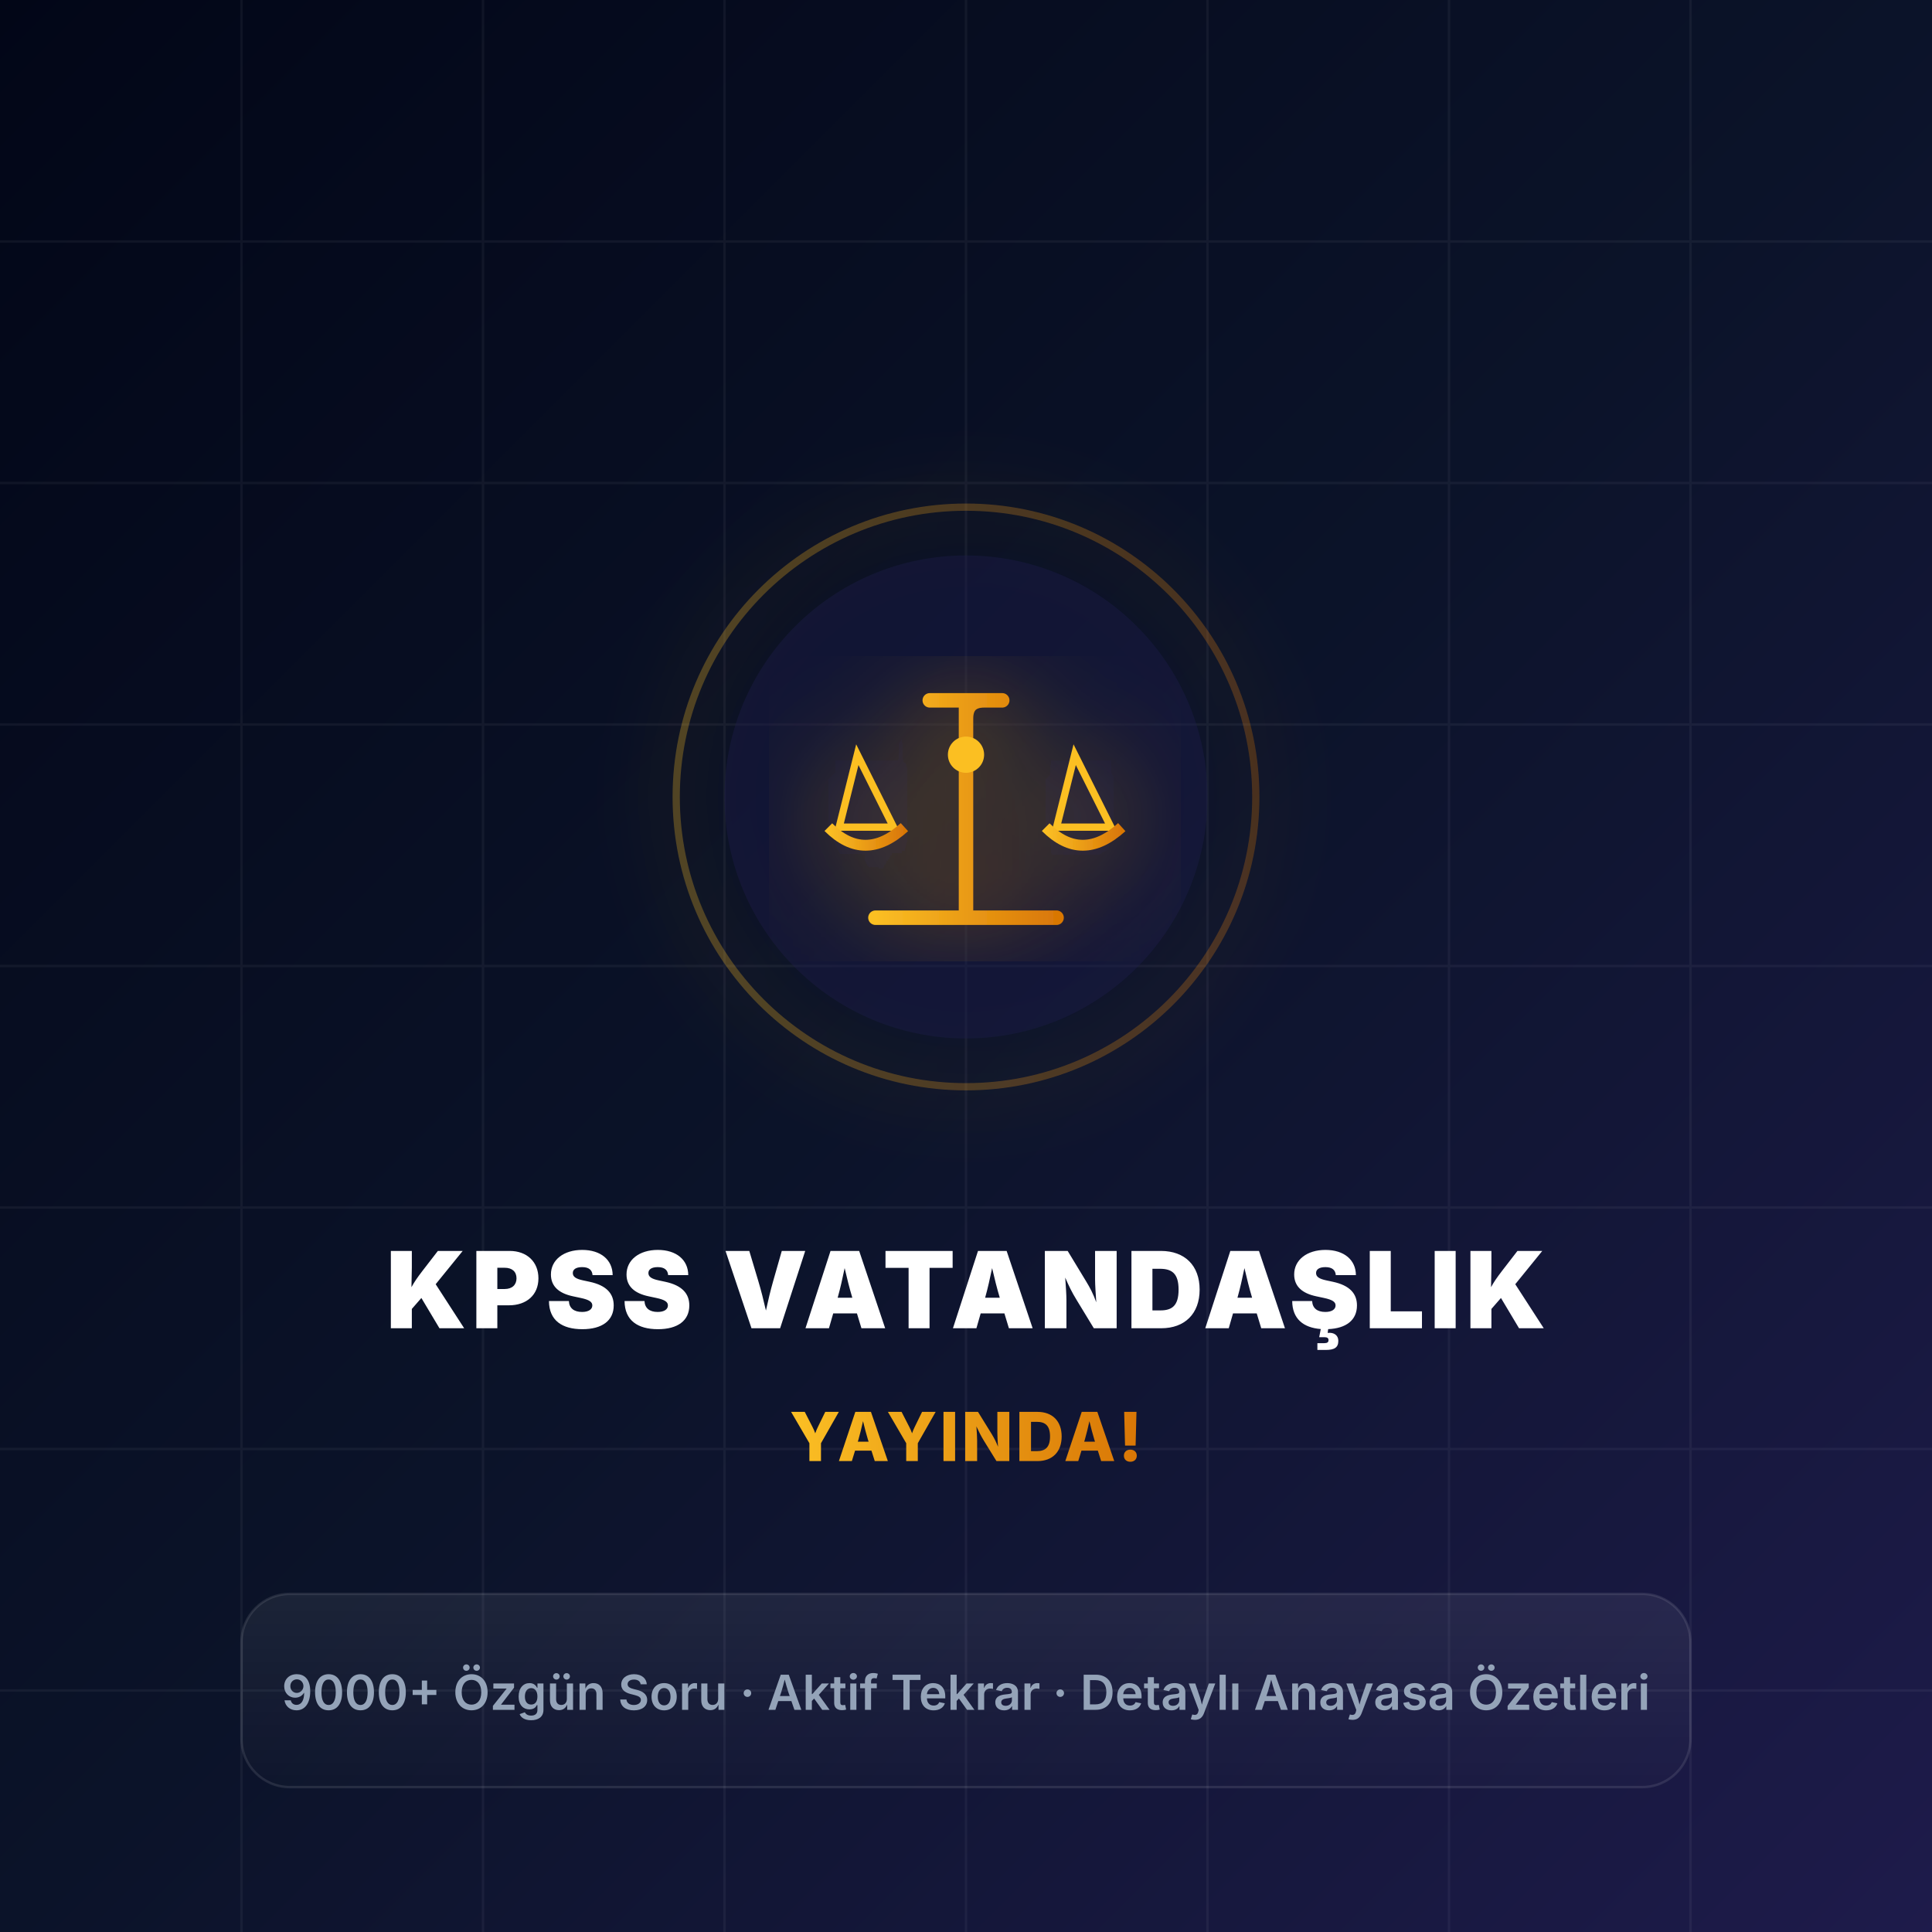
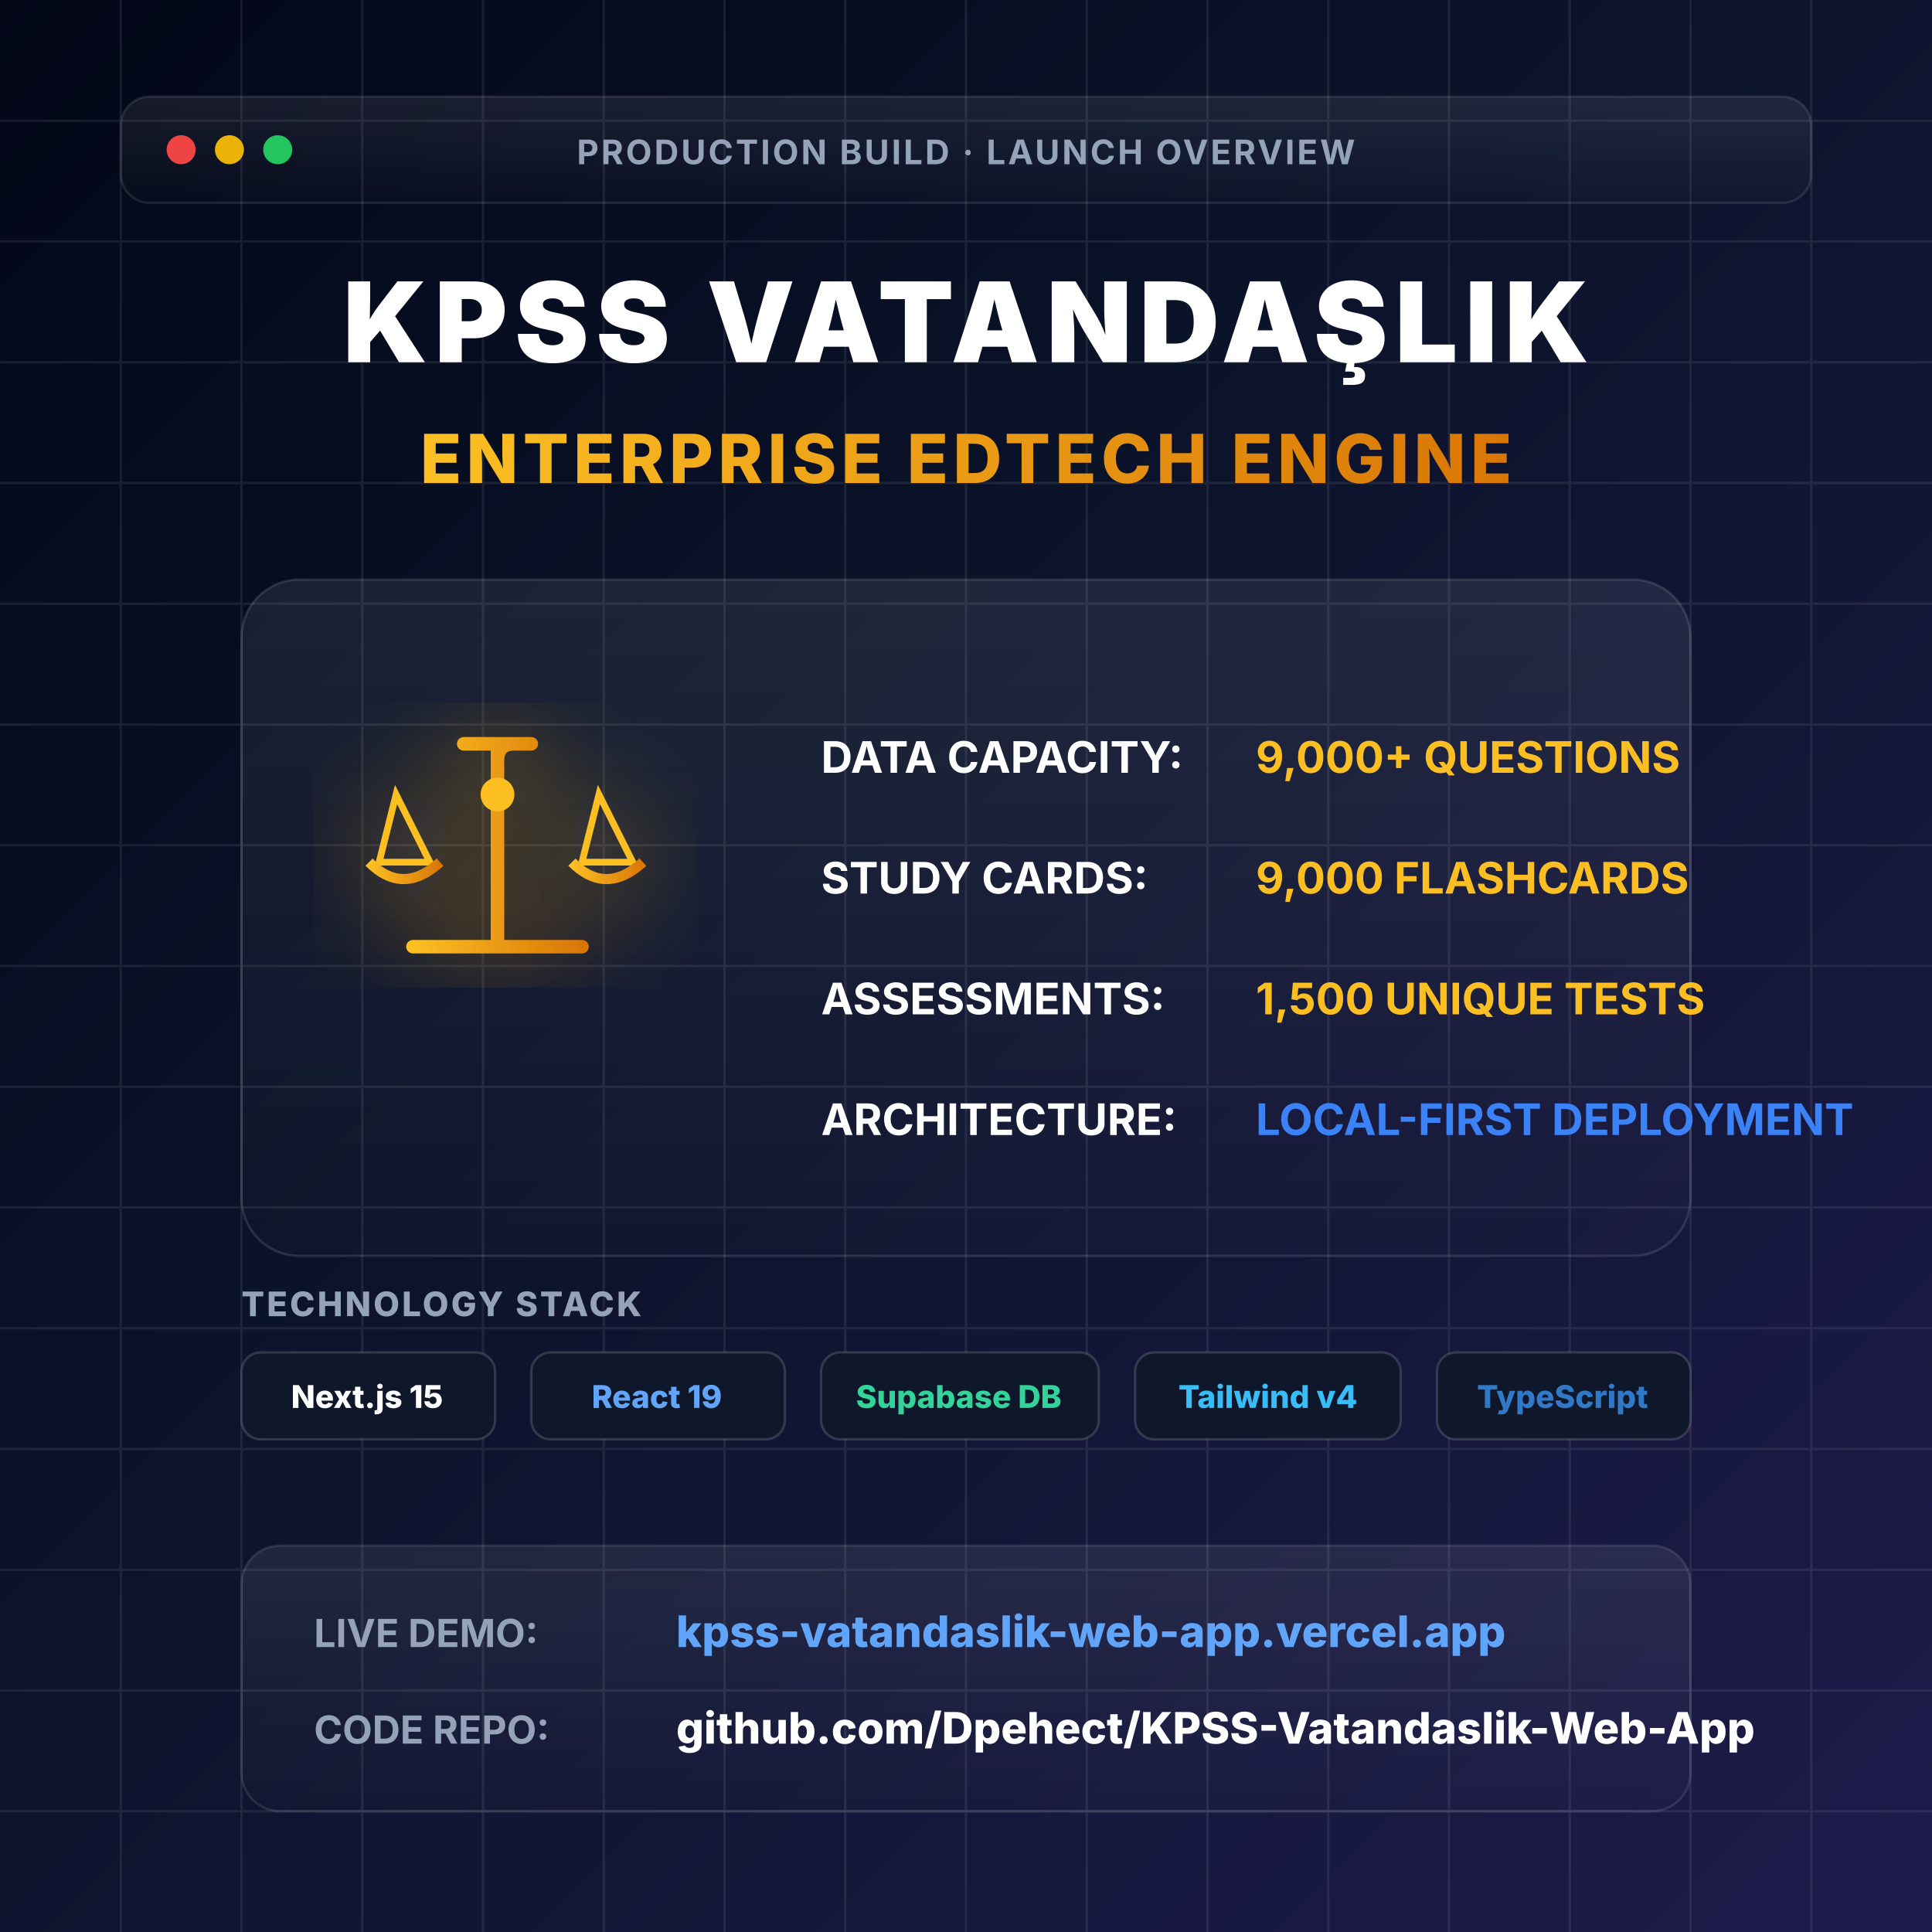
<svg xmlns="http://www.w3.org/2000/svg" viewBox="0 0 800 800" width="100%" height="100%">
  <defs>
    <linearGradient id="bgGrad" x1="0%" y1="0%" x2="100%" y2="100%">
      <stop offset="0%" stop-color="#020617" />
-       <stop offset="50%" stop-color="#0b1329" />
+       <stop offset="40%" stop-color="#0b1329" />
      <stop offset="100%" stop-color="#1e1b4b" />
    </linearGradient>
    <linearGradient id="goldGrad" x1="0%" y1="0%" x2="100%" y2="0%">
      <stop offset="0%" stop-color="#fbbf24" />
      <stop offset="100%" stop-color="#d97706" />
    </linearGradient>
+     <linearGradient id="blueGrad" x1="0%" y1="0%" x2="100%" y2="0%">
+       <stop offset="0%" stop-color="#3b82f6" />
+       <stop offset="100%" stop-color="#1d4ed8" />
+     </linearGradient>
    <linearGradient id="cardGrad" x1="0%" y1="0%" x2="0%" y2="100%">
-       <stop offset="0%" stop-color="rgba(255, 255, 255, 0.07)" />
+       <stop offset="0%" stop-color="rgba(255, 255, 255, 0.08)" />
      <stop offset="100%" stop-color="rgba(255, 255, 255, 0.01)" />
    </linearGradient>
    <filter id="glow" x="-20%" y="-20%" width="140%" height="140%">
      <feGaussianBlur stdDeviation="15" result="blur" />
      <feComposite in="SourceGraphic" in2="blur" operator="over" />
    </filter>
  </defs>
  <rect width="800" height="800" fill="url(#bgGrad)" />
-   <g opacity="0.05">
-     <path d="M 0,100 L 800,100 M 0,200 L 800,200 M 0,300 L 800,300 M 0,400 L 800,400 M 0,500 L 800,500 M 0,600 L 800,600 M 0,700 L 800,700" stroke="#ffffff" stroke-width="1" />
-     <path d="M 100,0 L 100,800 M 200,0 L 200,800 M 300,0 L 300,800 M 400,0 L 400,800 M 500,0 L 500,800 M 600,0 L 600,800 M 700,0 L 700,800" stroke="#ffffff" stroke-width="1" />
+   <g opacity="0.08">
+     <path d="M 0,50 L 800,50 M 0,100 L 800,100 M 0,150 L 800,150 M 0,200 L 800,200 M 0,250 L 800,250 M 0,300 L 800,300 M 0,350 L 800,350 M 0,400 L 800,400 M 0,450 L 800,450 M 0,500 L 800,500 M 0,550 L 800,550 M 0,600 L 800,600 M 0,650 L 800,650 M 0,700 L 800,700 M 0,750 L 800,750" stroke="#ffffff" stroke-width="1" />
+     <path d="M 50,0 L 50,800 M 100,0 L 100,800 M 150,0 L 150,800 M 200,0 L 200,800 M 250,0 L 250,800 M 300,0 L 300,800 M 350,0 L 350,800 M 400,0 L 400,800 M 450,0 L 450,800 M 500,0 L 500,800 M 550,0 L 550,800 M 600,0 L 600,800 M 650,0 L 650,800 M 700,0 L 700,800 M 750,0 L 750,800" stroke="#ffffff" stroke-width="1" />
  </g>
-   <circle cx="400" cy="330" r="120" fill="none" stroke="url(#goldGrad)" stroke-width="3" opacity="0.3" filter="url(#glow)" />
-   <circle cx="400" cy="330" r="100" fill="#1e1b4b" opacity="0.4" />
-   <g transform="translate(340, 260) scale(1.5)" filter="url(#glow)">
-     <path d="M 15,80 L 65,80 M 40,80 L 40,20 M 40,25 Q 40,20 45,20 L 50,20 M 30,20 L 50,20" stroke="url(#goldGrad)" stroke-width="4" stroke-linecap="round" fill="none" />
-     <path d="M 10,35 L 70,35" stroke="url(#goldGrad)" stroke-width="4" stroke-linecap="round" fill="none" />
-     <circle cx="40" cy="35" r="5" fill="#fbbf24" />
-     <path d="M 10,35 L 5,55 L 20,55 Z" stroke="#fbbf24" stroke-width="2" fill="none" />
-     <path d="M 2,55 Q 12,65 23,55" stroke="url(#goldGrad)" stroke-width="3" fill="none" />
-     <path d="M 70,35 L 65,55 L 80,55 Z" stroke="#fbbf24" stroke-width="2" fill="none" />
-     <path d="M 62,55 Q 72,65 83,55" stroke="url(#goldGrad)" stroke-width="3" fill="none" />
-   </g>
-   <text x="400" y="550" text-anchor="middle" font-family="'Inter', system-ui, sans-serif" font-size="44" font-weight="900" fill="#ffffff" letter-spacing="2">
+   <rect x="50" y="40" width="700" height="44" rx="12" fill="url(#cardGrad)" stroke="rgba(255, 255, 255, 0.1)" stroke-width="1" />
+   <circle cx="75" cy="62" r="6" fill="#ef4444" />
+   <circle cx="95" cy="62" r="6" fill="#eab308" />
+   <circle cx="115" cy="62" r="6" fill="#22c55e" />
+   <text x="400" y="68" text-anchor="middle" font-family="'Inter', system-ui, sans-serif" font-size="14" font-weight="700" fill="#94a3b8" letter-spacing="1">
+     PRODUCTION BUILD · LAUNCH OVERVIEW
+   </text>
+   <text x="400" y="150" text-anchor="middle" font-family="'Inter', system-ui, sans-serif" font-size="46" font-weight="900" fill="#ffffff" letter-spacing="3">
    KPSS VATANDAŞLIK
  </text>
-   <text x="400" y="605" text-anchor="middle" font-family="'Inter', system-ui, sans-serif" font-size="28" font-weight="800" fill="url(#goldGrad)" letter-spacing="1">
-     YAYINDA!
+   <text x="400" y="200" text-anchor="middle" font-family="'Inter', system-ui, sans-serif" font-size="28" font-weight="800" fill="url(#goldGrad)" letter-spacing="2">
+     ENTERPRISE EDTECH ENGINE
  </text>
-   <rect x="100" y="660" width="600" height="80" rx="20" fill="url(#cardGrad)" stroke="rgba(255,255,255,0.1)" stroke-width="1" />
-   <text x="400" y="708" text-anchor="middle" font-family="'Inter', system-ui, sans-serif" font-size="20" font-weight="600" fill="#94a3b8">
-     9000+ Özgün Soru · Aktif Tekrar · Detaylı Anayasa Özetleri
-   </text>
+   <g transform="translate(100, 240)">
+     <rect x="0" y="0" width="600" height="280" rx="24" fill="url(#cardGrad)" stroke="rgba(255, 255, 255, 0.12)" stroke-width="1" />
+     <g transform="translate(50, 40) scale(1.4)" filter="url(#glow)">
+       <path d="M 15,80 L 65,80 M 40,80 L 40,20 M 40,25 Q 40,20 45,20 L 50,20 M 30,20 L 50,20" stroke="url(#goldGrad)" stroke-width="4" stroke-linecap="round" fill="none" />
+       <path d="M 10,35 L 70,35" stroke="url(#goldGrad)" stroke-width="4" stroke-linecap="round" fill="none" />
+       <circle cx="40" cy="35" r="5" fill="#fbbf24" />
+       <path d="M 10,35 L 5,55 L 20,55 Z" stroke="#fbbf24" stroke-width="2" fill="none" />
+       <path d="M 2,55 Q 12,65 23,55" stroke="url(#goldGrad)" stroke-width="3" fill="none" />
+       <path d="M 70,35 L 65,55 L 80,55 Z" stroke="#fbbf24" stroke-width="2" fill="none" />
+       <path d="M 62,55 Q 72,65 83,55" stroke="url(#goldGrad)" stroke-width="3" fill="none" />
+     </g>
+     <g transform="translate(240, 50)" font-family="'Inter', system-ui, sans-serif" font-size="18" font-weight="700">
+       <text x="0" y="30" fill="#ffffff">DATA CAPACITY:</text>
+       <text x="180" y="30" fill="#fbbf24">9,000+ QUESTIONS</text>
+       <text x="0" y="80" fill="#ffffff">STUDY CARDS:</text>
+       <text x="180" y="80" fill="#fbbf24">9,000 FLASHCARDS</text>
+       <text x="0" y="130" fill="#ffffff">ASSESSMENTS:</text>
+       <text x="180" y="130" fill="#fbbf24">1,500 UNIQUE TESTS</text>
+       <text x="0" y="180" fill="#ffffff">ARCHITECTURE:</text>
+       <text x="180" y="180" fill="#3b82f6">LOCAL-FIRST DEPLOYMENT</text>
+     </g>
+   </g>
+   <g transform="translate(100, 560)">
+     <text x="0" y="-15" font-family="'Inter', system-ui, sans-serif" font-size="14" font-weight="800" fill="#94a3b8" letter-spacing="1">TECHNOLOGY STACK</text>
+     <rect x="0" y="0" width="105" height="36" rx="8" fill="#0f172a" stroke="rgba(255,255,255,0.15)" stroke-width="1" />
+     <text x="52" y="23" text-anchor="middle" font-family="'Inter', system-ui, sans-serif" font-size="13" font-weight="800" fill="#ffffff">Next.js 15</text>
+     <rect x="120" y="0" width="105" height="36" rx="8" fill="#0f172a" stroke="rgba(255,255,255,0.15)" stroke-width="1" />
+     <text x="172" y="23" text-anchor="middle" font-family="'Inter', system-ui, sans-serif" font-size="13" font-weight="800" fill="#60a5fa">React 19</text>
+     <rect x="240" y="0" width="115" height="36" rx="8" fill="#0f172a" stroke="rgba(255,255,255,0.15)" stroke-width="1" />
+     <text x="297" y="23" text-anchor="middle" font-family="'Inter', system-ui, sans-serif" font-size="13" font-weight="800" fill="#34d399">Supabase DB</text>
+     <rect x="370" y="0" width="110" height="36" rx="8" fill="#0f172a" stroke="rgba(255,255,255,0.15)" stroke-width="1" />
+     <text x="425" y="23" text-anchor="middle" font-family="'Inter', system-ui, sans-serif" font-size="13" font-weight="800" fill="#38bdf8">Tailwind v4</text>
+     <rect x="495" y="0" width="105" height="36" rx="8" fill="#0f172a" stroke="rgba(255,255,255,0.15)" stroke-width="1" />
+     <text x="547" y="23" text-anchor="middle" font-family="'Inter', system-ui, sans-serif" font-size="13" font-weight="800" fill="#3178c6">TypeScript</text>
+   </g>
+   <g transform="translate(100, 640)">
+     <rect x="0" y="0" width="600" height="110" rx="16" fill="url(#cardGrad)" stroke="rgba(255,255,255,0.1)" stroke-width="1" />
+     <text x="30" y="42" font-family="'Inter', system-ui, sans-serif" font-size="16" font-weight="700" fill="#94a3b8">LIVE DEMO:</text>
+     <text x="180" y="42" font-family="'Inter', system-ui, sans-serif" font-size="18" font-weight="800" fill="#60a5fa">kpss-vatandaslik-web-app.vercel.app</text>
+     <text x="30" y="82" font-family="'Inter', system-ui, sans-serif" font-size="16" font-weight="700" fill="#94a3b8">CODE REPO:</text>
+     <text x="180" y="82" font-family="'Inter', system-ui, sans-serif" font-size="18" font-weight="800" fill="#ffffff">github.com/Dpehect/KPSS-Vatandaslik-Web-App</text>
+   </g>
</svg>
